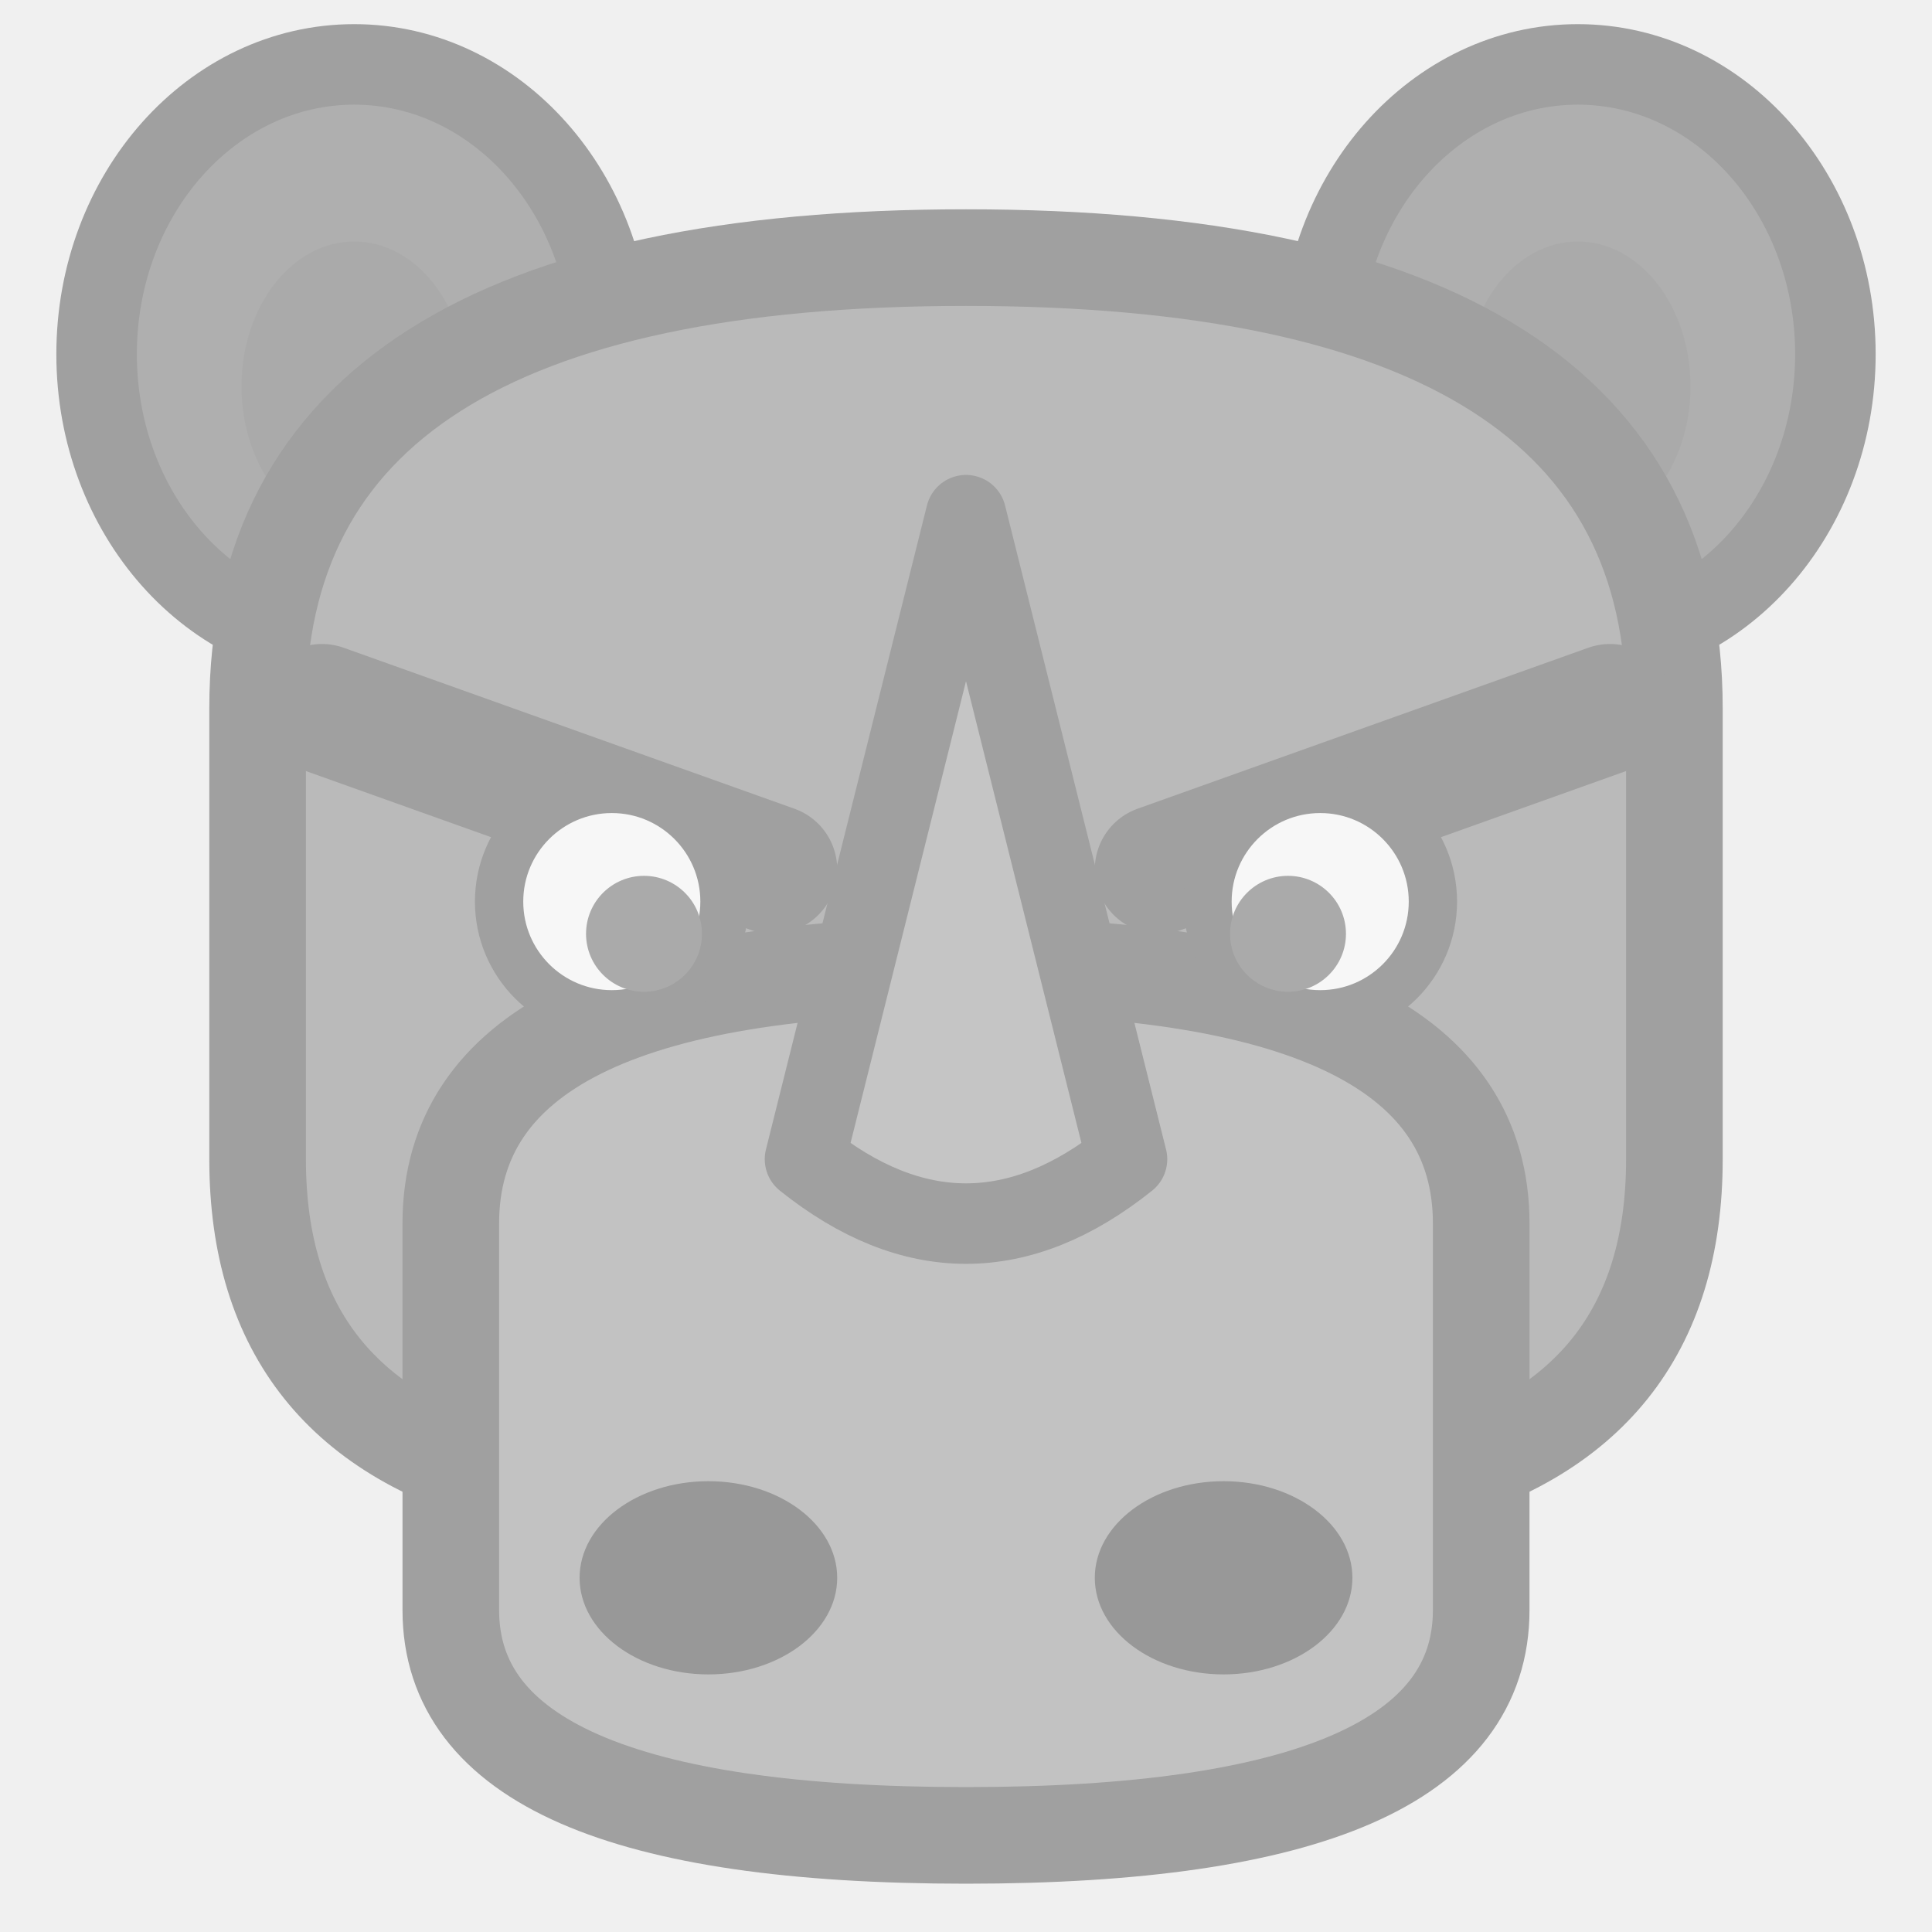
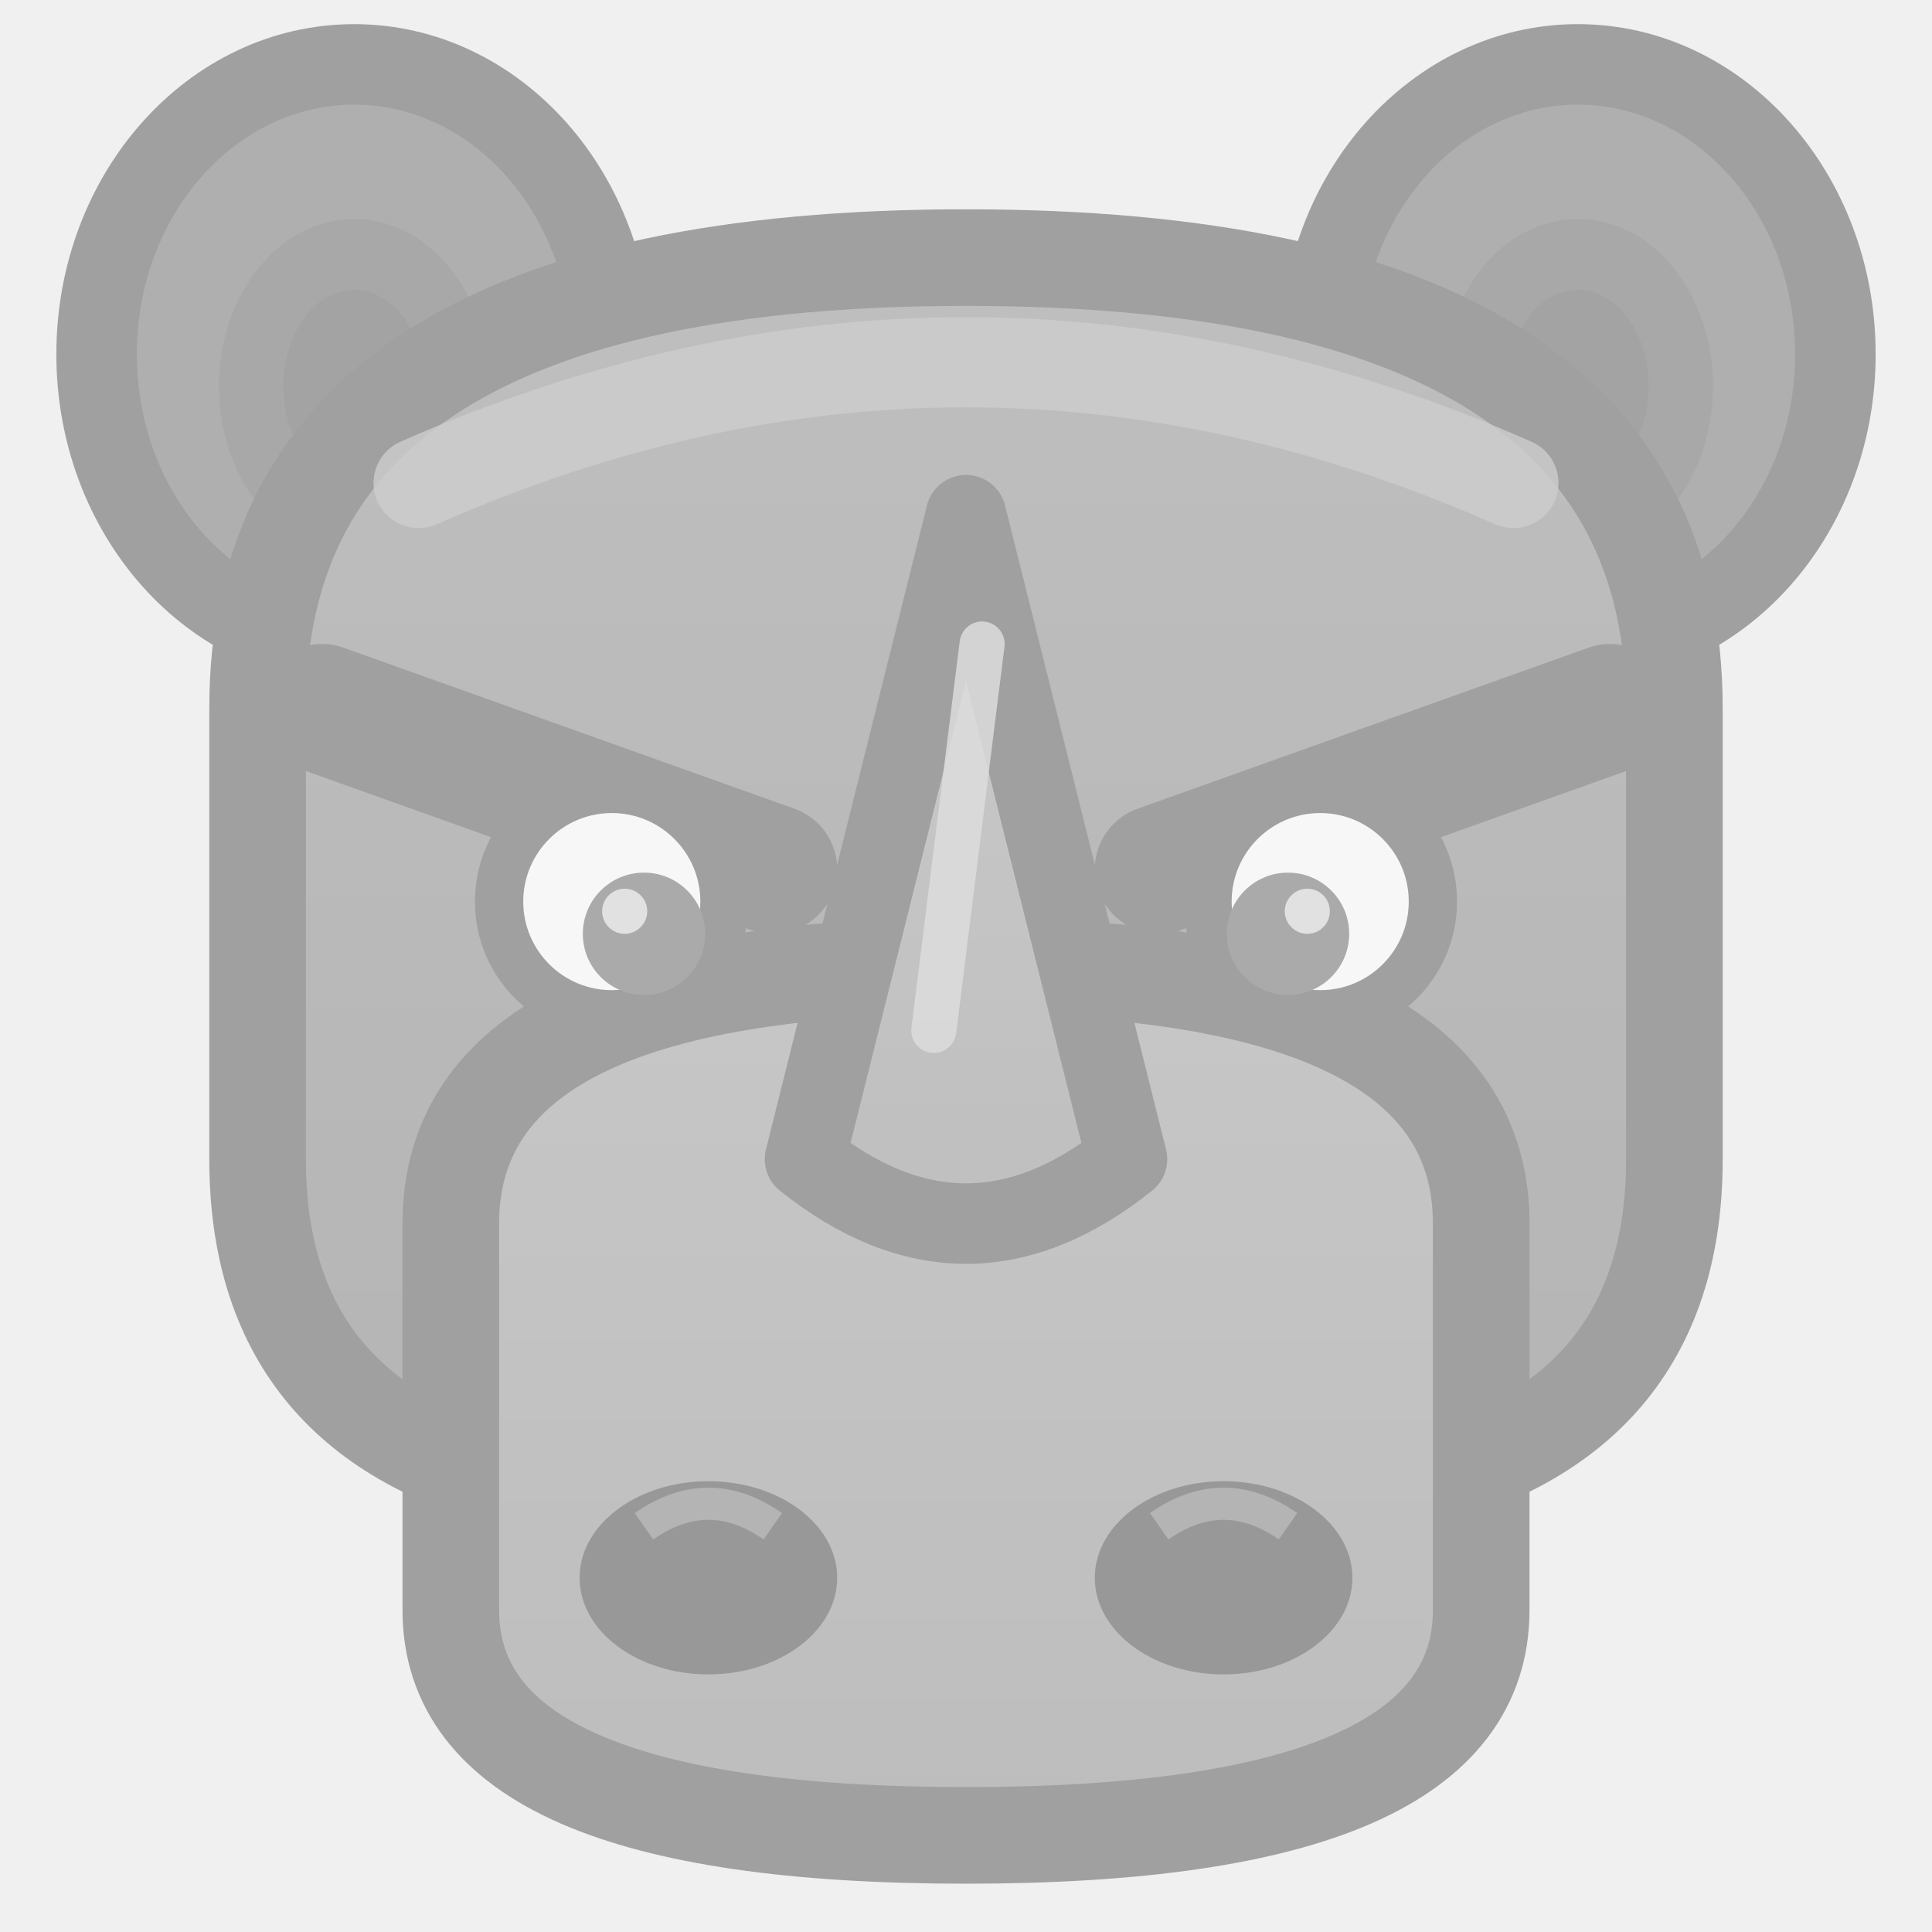
<svg xmlns="http://www.w3.org/2000/svg" viewBox="0 0 60 60" width="60" height="60">
+   <defs>
+     <linearGradient id="feh" x1="0" y1="0" x2="0" y2="1">
+       <stop offset="0" stop-color="#828282" />
+       <stop offset="1" stop-color="#6c6c6c" />
+     </linearGradient>
+     <linearGradient id="femz" x1="0" y1="0" x2="0" y2="1">
+       <stop offset="0" stop-color="#949494" />
+       <stop offset="1" stop-color="#7e7e7e" />
+     </linearGradient>
+     <linearGradient id="feho" x1="0" y1="0" x2="0" y2="1">
+       <stop offset="0" stop-color="#9c9c9c" />
+       <stop offset="1" stop-color="#828282" />
+     </linearGradient>
+   </defs>
  <g opacity="0.45">
    <ellipse cx="11" cy="11" rx="8" ry="9" fill="#5f5f5f" stroke="#3d3d3d" stroke-width="2.5" />
    <ellipse cx="49" cy="11" rx="8" ry="9" fill="#5f5f5f" stroke="#3d3d3d" stroke-width="2.5" />
-     <ellipse cx="11" cy="12" rx="3.5" ry="4.5" fill="#555555" />
-     <ellipse cx="49" cy="12" rx="3.5" ry="4.5" fill="#555555" />
-     <path d="M8 22 Q8 8 30 8 Q52 8 52 22 L52 36 Q52 44 44 46 L16 46 Q8 44 8 36 Z" fill="#777777" stroke="#3d3d3d" stroke-width="3" stroke-linejoin="round" />
-     <path d="M14 38 Q14 30 30 30 Q46 30 46 38 L46 50 Q46 57 30 57 Q14 57 14 50 Z" fill="#8a8a8a" stroke="#3d3d3d" stroke-width="3" stroke-linejoin="round" />
-     <path d="M25 36 L30 16 L35 36 Q30 40 25 36 Z" fill="#909090" stroke="#3d3d3d" stroke-width="2.5" stroke-linejoin="round" />
+     <ellipse cx="11" cy="12" rx="4.2" ry="5.2" fill="#4f4f4f" />
+     <ellipse cx="49" cy="12" rx="4.2" ry="5.2" fill="#4f4f4f" />
+     <ellipse cx="11" cy="12" rx="2.2" ry="3" fill="#454545" />
+     <ellipse cx="49" cy="12" rx="2.2" ry="3" fill="#454545" />
+     <path d="M8 22 Q8 8 30 8 Q52 8 52 22 L52 36 Q52 44 44 46 L16 46 Q8 44 8 36 Z" fill="url(#feh)" stroke="#3d3d3d" stroke-width="3" stroke-linejoin="round" />
+     <path d="M13 15 Q30 7.5 47 15" fill="none" stroke="#a2a2a2" stroke-width="2.8" stroke-linecap="round" opacity="0.8" />
+     <path d="M14 38 Q14 30 30 30 Q46 30 46 38 L46 50 Q46 57 30 57 Q14 57 14 50 Z" fill="url(#femz)" stroke="#3d3d3d" stroke-width="3" stroke-linejoin="round" />
+     <path d="M25 36 L30 16 L35 36 Q30 40 25 36 Z" fill="url(#feho)" stroke="#3d3d3d" stroke-width="2.5" stroke-linejoin="round" />
+     <path d="M29 32 L30.5 20" stroke="#c4c4c4" stroke-width="1.4" stroke-linecap="round" opacity="0.85" />
    <ellipse cx="22" cy="49" rx="4" ry="3" fill="#2c2c2c" />
    <ellipse cx="38" cy="49" rx="4" ry="3" fill="#2c2c2c" />
+     <path d="M20 47.4 Q22 46 24 47.4 M36 47.4 Q38 46 40 47.4" fill="none" stroke="#6a6a6a" stroke-width="1" />
    <path d="M10 22 L24 27" stroke="#3d3d3d" stroke-width="4" stroke-linecap="round" />
    <path d="M50 22 L36 27" stroke="#3d3d3d" stroke-width="4" stroke-linecap="round" />
    <circle cx="19" cy="28" r="3.5" fill="#ffffff" stroke="#3d3d3d" stroke-width="1.5" />
    <circle cx="41" cy="28" r="3.5" fill="#ffffff" stroke="#3d3d3d" stroke-width="1.5" />
-     <circle cx="20" cy="29" r="1.8" fill="#555555" />
-     <circle cx="40" cy="29" r="1.8" fill="#555555" />
+     <circle cx="20" cy="29" r="1.9" fill="#555555" />
+     <circle cx="40" cy="29" r="1.9" fill="#555555" />
+     <circle cx="19.4" cy="28.3" r="0.7" fill="#cfcfcf" />
+     <circle cx="40.6" cy="28.3" r="0.7" fill="#cfcfcf" />
  </g>
</svg>
